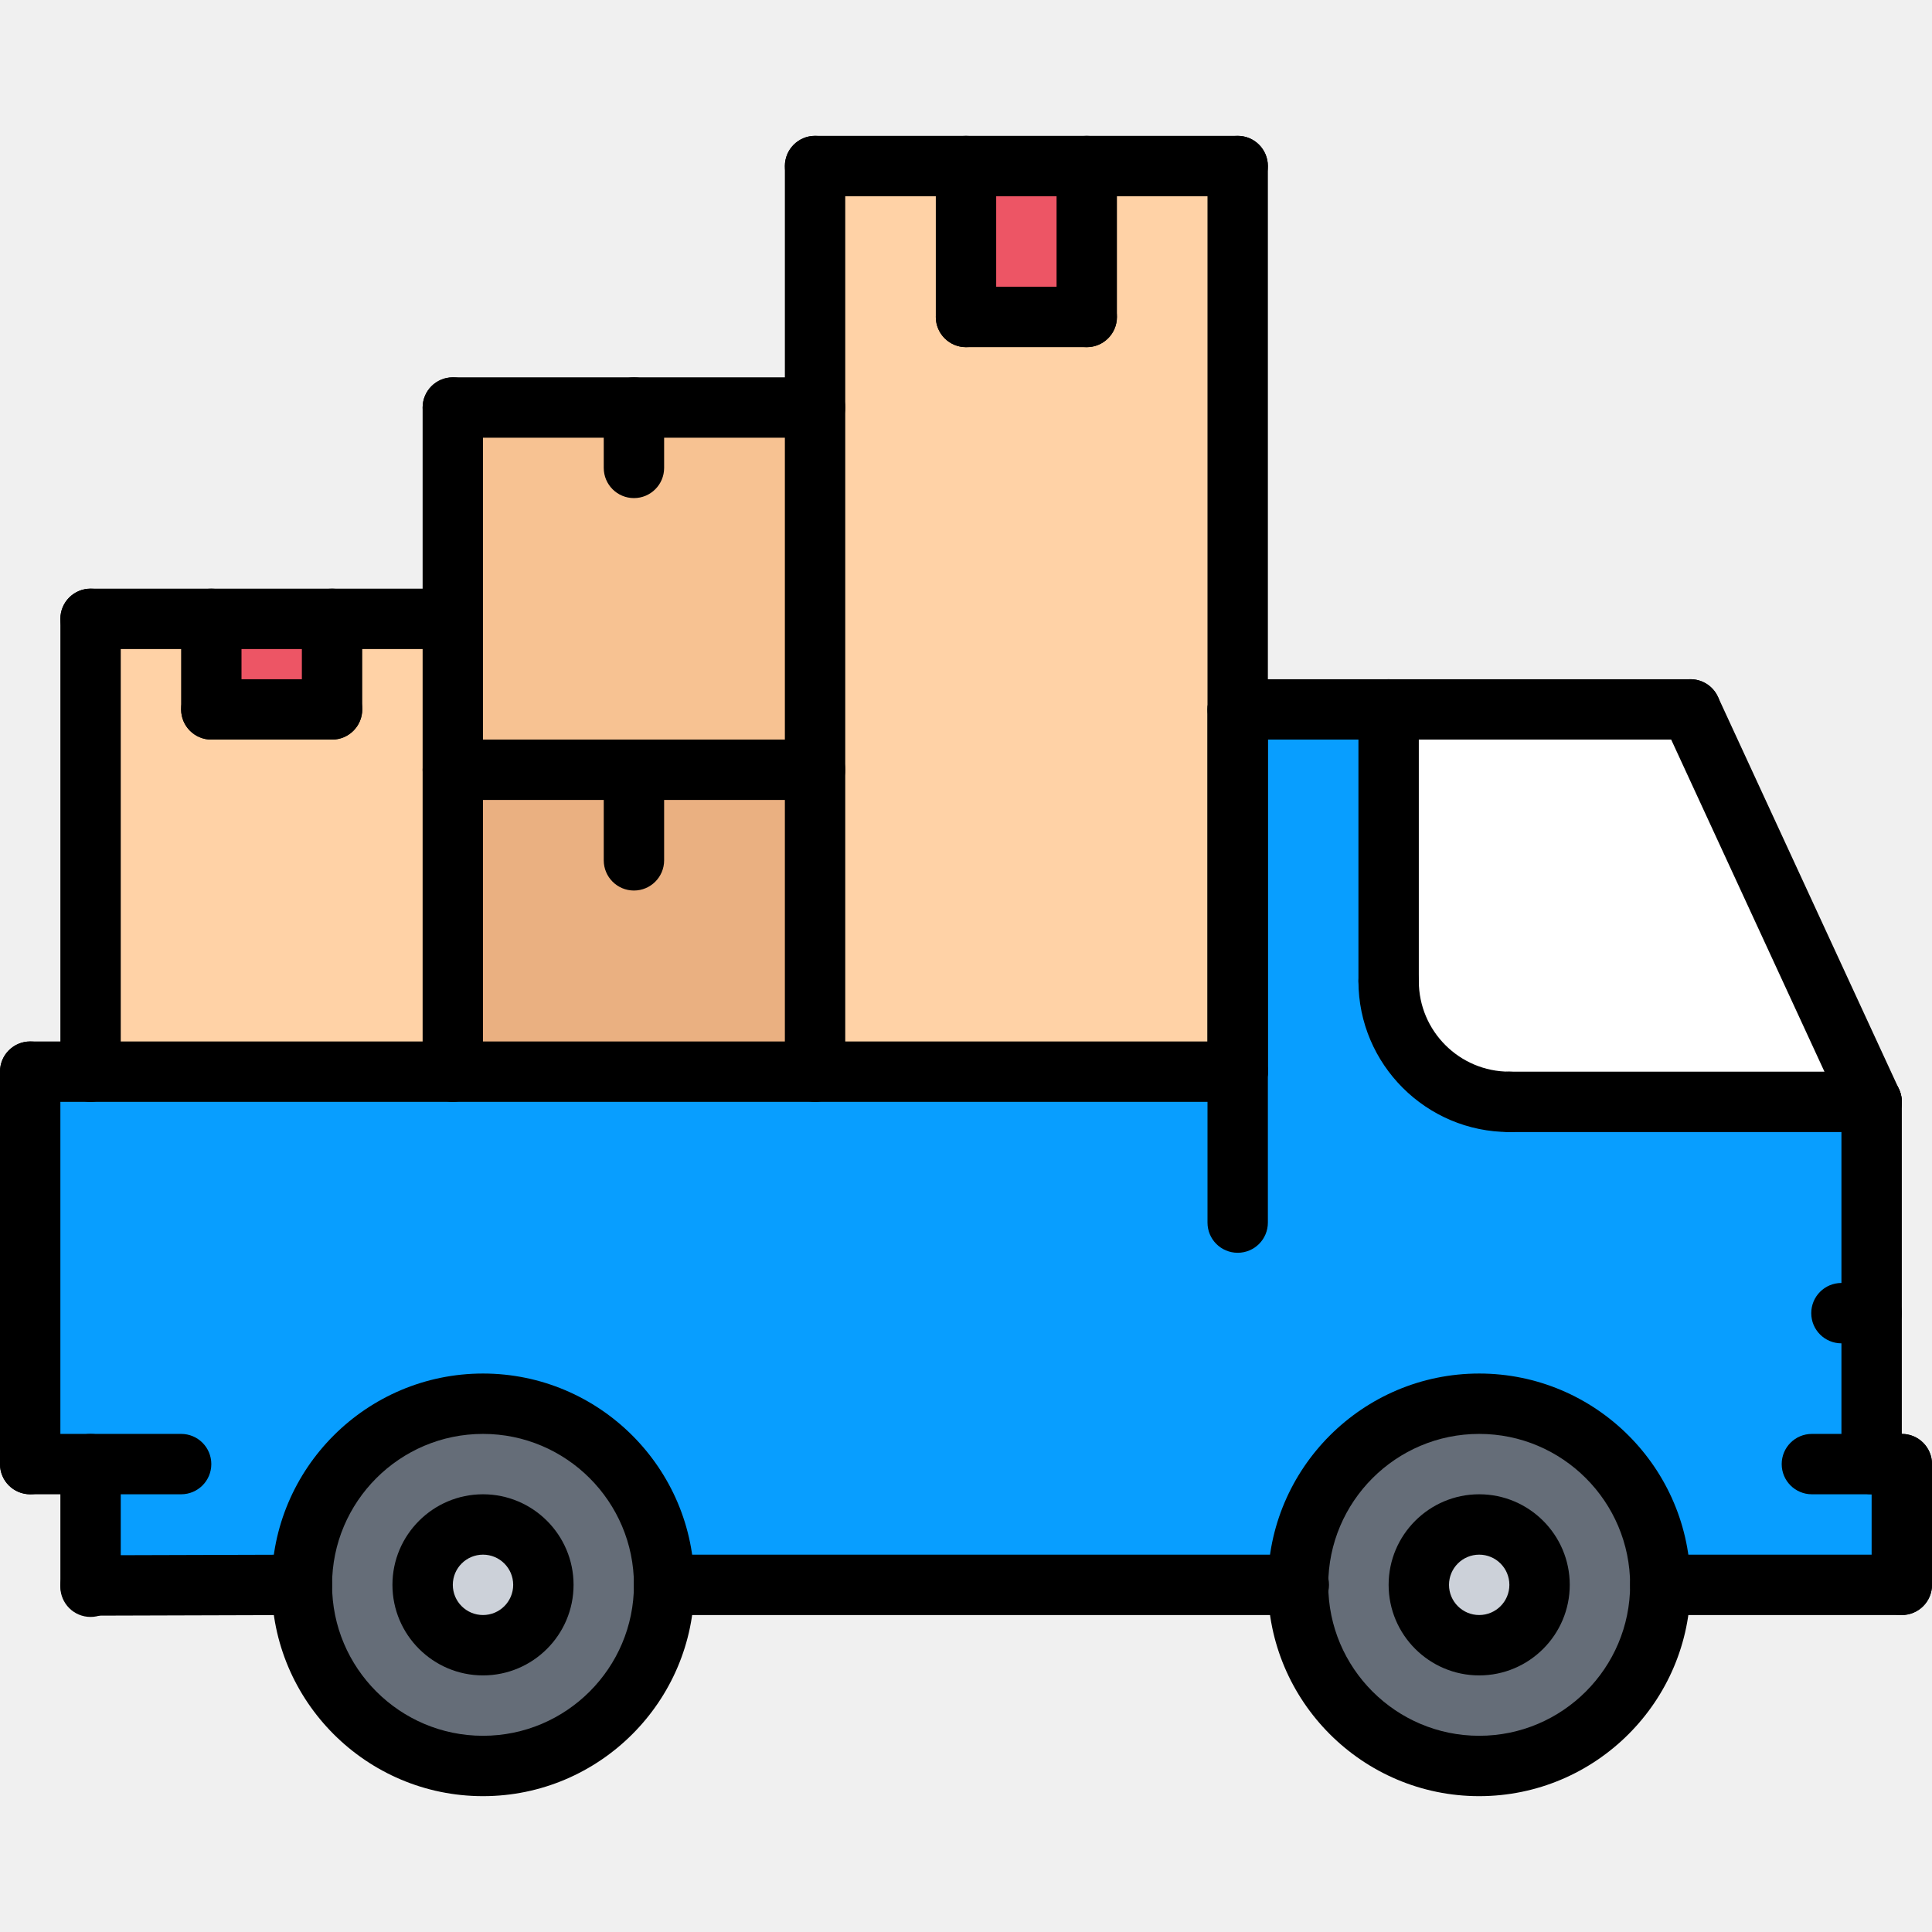
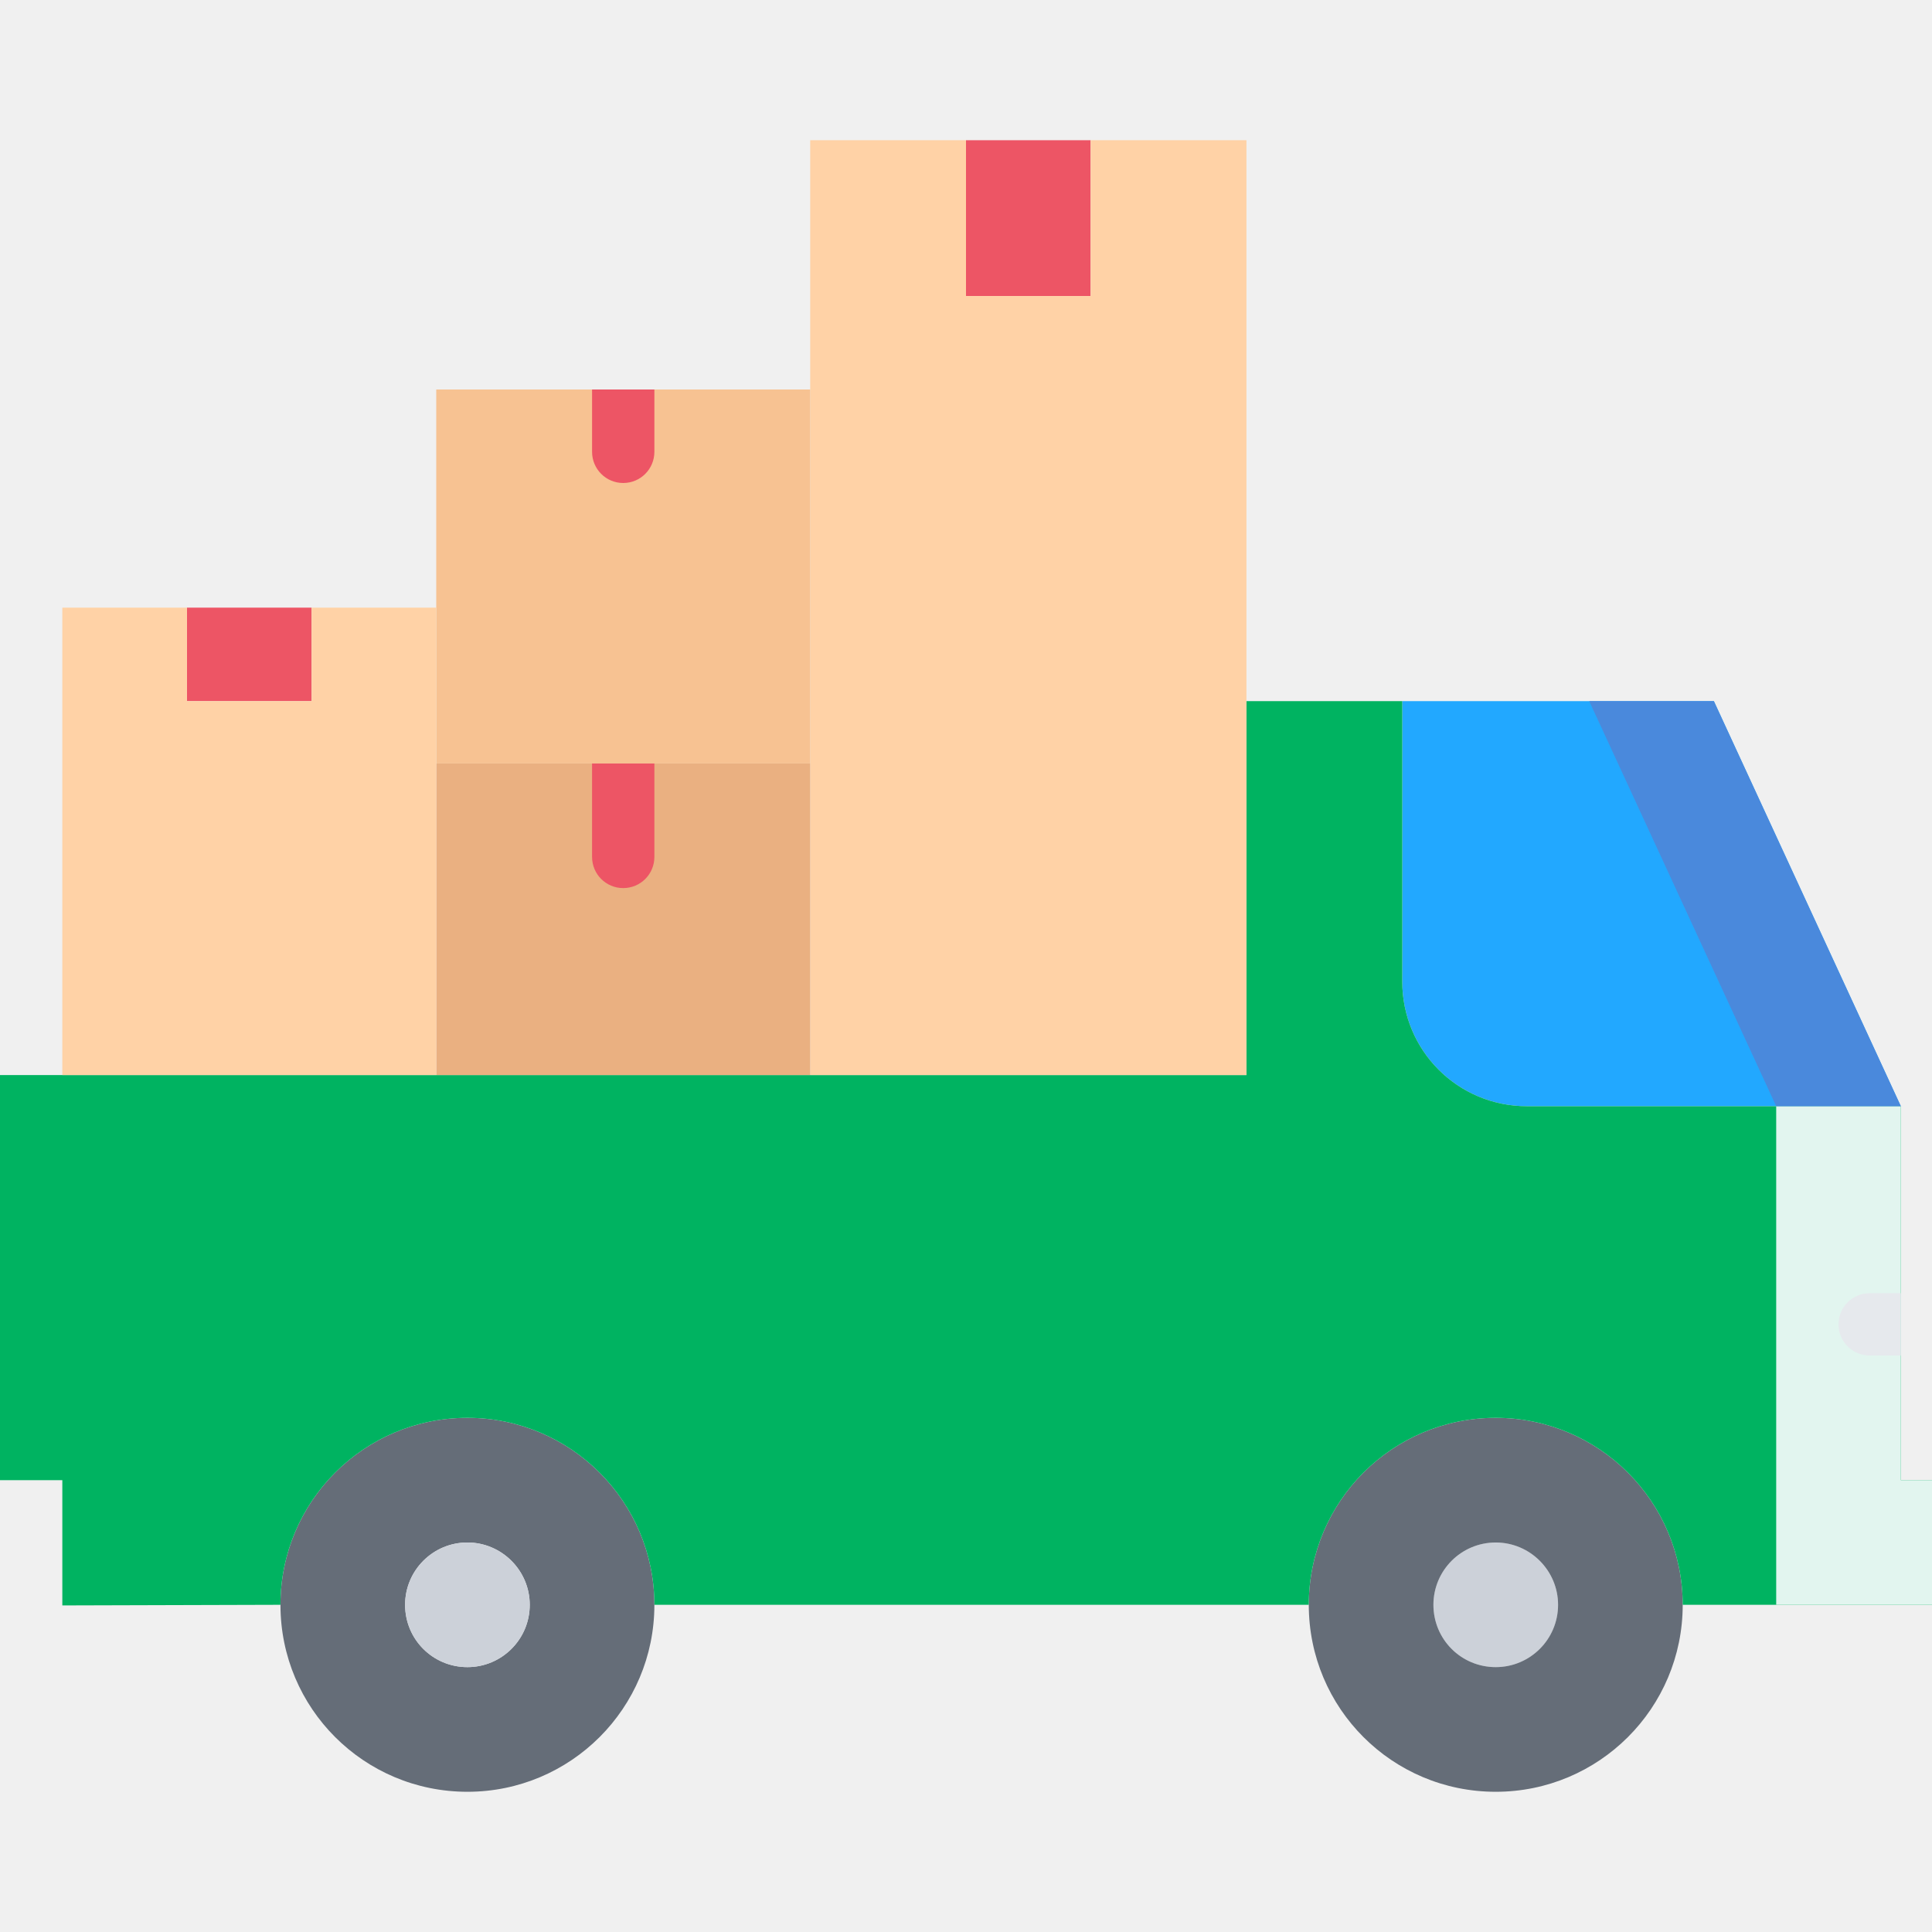
- <svg xmlns="http://www.w3.org/2000/svg" version="1.1" id="Capa_1" x="0px" y="0px" viewBox="0 0 512 512" style="enable-background:new 0 0 512 512;" xml:space="preserve">
-   <path style="fill:#656D78;" d="M128,372c26.488,0,48,21.512,48,48c0,26.56-21.512,48-48,48c-26.56,0-48-21.44-48-48  C80,393.512,101.44,372,128,372z M144,420c0-8.8-7.192-16-16-16c-8.88,0-16,7.2-16,16c0,8.872,7.12,16,16,16  C136.808,436,144,428.872,144,420z" />
-   <g>
-     <path style="fill:#CCD1D9;" d="M128,404c8.808,0,16,7.2,16,16c0,8.872-7.192,16-16,16c-8.88,0-16-7.128-16-16   C112,411.2,119.12,404,128,404z" />
-     <path style="fill:#CCD1D9;" d="M392,404c8.808,0,16,7.2,16,16c0,8.872-7.192,16-16,16c-8.88,0-16-7.128-16-16   C376,411.2,383.12,404,392,404z" />
-   </g>
-   <path style="fill:#656D78;" d="M344,420c0-26.488,21.44-48,48-48c26.488,0,48,21.512,48,48c0,26.56-21.512,48-48,48  C365.44,468,344,446.56,344,420z M408,420c0-8.8-7.192-16-16-16c-8.88,0-16,7.2-16,16c0,8.872,7.12,16,16,16  C400.808,436,408,428.872,408,420z" />
-   <path style="fill:#fff;" d="M448,188l48,104h-96c-17.76,0-32-14.32-32-32v-72H448z" />
-   <path style="fill:#089EFF;" d="M24,284h96h96h112v-96h40v72c0,17.68,14.24,32,32,32h96v56v40h8v32h-64c0-26.488-21.512-48-48-48  c-26.56,0-48,21.512-48,48H176c0-26.488-21.512-48-48-48c-26.56,0-48,21.512-48,48l-56,0.16V388H8V284H24z" />
-   <polygon style="fill:#089EFF;" points="496,388 496,348 496,292 464,292 464,420 504,420 504,388 " />
-   <polygon style="fill:#ffffff;" points="496,292 448,188 416,188 464,292 " />
-   <g>
-     <rect x="56" y="164" style="fill:#ED5565;" width="32" height="24" />
-     <rect x="256" y="44" style="fill:#ED5565;" width="32" height="40" />
-   </g>
-   <polygon style="fill:#FFD2A6;" points="328,188 328,284 216,284 216,204 216,108 216,44 256,44 256,84 288,84 288,44 328,44 " />
-   <polygon style="fill:#F7C292;" points="168,108 216,108 216,204 168,204 120,204 120,164 120,108 " />
-   <polygon style="fill:#EAB081;" points="168,204 216,204 216,284 120,284 120,204 " />
-   <polygon style="fill:#FFD2A6;" points="56,164 56,188 88,188 88,164 120,164 120,204 120,284 24,284 24,164 " />
-   <path d="M328,52H216c-4.424,0-8-3.584-8-8s3.576-8,8-8h112c4.424,0,8,3.584,8,8S332.424,52,328,52z" />
-   <path d="M288,92c-4.424,0-8-3.584-8-8V44c0-4.416,3.576-8,8-8s8,3.584,8,8v40C296,88.416,292.424,92,288,92z" />
-   <path d="M288,92h-32c-4.424,0-8-3.584-8-8s3.576-8,8-8h32c4.424,0,8,3.584,8,8S292.424,92,288,92z" />
-   <path d="M256,92c-4.424,0-8-3.584-8-8V44c0-4.416,3.576-8,8-8c4.424,0,8,3.584,8,8v40C264,88.416,260.424,92,256,92z" />
-   <path d="M216,212h-96c-4.424,0-8-3.584-8-8s3.576-8,8-8h96c4.424,0,8,3.584,8,8S220.424,212,216,212z" />
-   <path d="M328,332c-4.424,0-8-3.576-8-8V188c0-4.416,3.576-8,8-8s8,3.584,8,8v136C336,328.424,332.424,332,328,332z" />
-   <path d="M504,396h-23.832c-4.424,0-8-3.576-8-8s3.576-8,8-8H504c4.424,0,8,3.576,8,8S508.424,396,504,396z" />
-   <path d="M504,428c-4.424,0-8-3.576-8-8v-32c0-4.424,3.576-8,8-8s8,3.576,8,8v32C512,424.424,508.424,428,504,428z" />
-   <path d="M24,428.168c-4.408,0-7.984-3.56-8-7.976c-0.016-4.424,3.552-8.008,7.976-8.024l56-0.168c0.008,0,0.016,0,0.024,0  c4.408,0,7.984,3.56,8,7.976c0.016,4.424-3.552,8.008-7.976,8.024l-56,0.168C24.016,428.168,24.008,428.168,24,428.168z" />
-   <path d="M496,356h-8c-4.424,0-8-3.576-8-8s3.576-8,8-8h8c4.424,0,8,3.576,8,8S500.424,356,496,356z" />
-   <path d="M496,396c-4.424,0-8-3.576-8-8v-96c0-4.424,3.576-8,8-8s8,3.576,8,8v96C504,392.424,500.424,396,496,396z" />
-   <path d="M448,196H328c-4.424,0-8-3.584-8-8s3.576-8,8-8h120c4.424,0,8,3.584,8,8S452.424,196,448,196z" />
-   <path d="M496.008,300c-3.024,0-5.92-1.72-7.272-4.648l-48-104c-1.848-4.008-0.104-8.768,3.912-10.616  c4.032-1.848,8.768-0.096,10.616,3.912l48,104c1.848,4.008,0.104,8.768-3.912,10.616C498.264,299.768,497.128,300,496.008,300z" />
-   <path d="M24,428.504c-4.424,0-8-3.576-8-8V388c0-4.424,3.576-8,8-8s8,3.576,8,8v32.504C32,424.92,28.424,428.504,24,428.504z" />
-   <path d="M8,396c-4.424,0-8-3.576-8-8V284c0-4.424,3.576-8,8-8s8,3.576,8,8v104C16,392.424,12.424,396,8,396z" />
-   <path d="M328,292H8c-4.424,0-8-3.576-8-8s3.576-8,8-8h320c4.424,0,8,3.576,8,8S332.424,292,328,292z" />
-   <path d="M48,396H8c-4.424,0-8-3.576-8-8s3.576-8,8-8h40c4.424,0,8,3.576,8,8S52.424,396,48,396z" />
-   <path d="M128,476c-30.872,0-56-25.128-56-56s25.128-56,56-56s56,25.128,56,56S158.872,476,128,476z M128,380  c-22.056,0-40,17.944-40,40s17.944,40,40,40s40-17.944,40-40S150.056,380,128,380z" />
-   <path d="M128,444c-13.232,0-24-10.768-24-24s10.768-24,24-24s24,10.768,24,24S141.232,444,128,444z M128,412c-4.416,0-8,3.584-8,8  s3.584,8,8,8s8-3.584,8-8S132.416,412,128,412z" />
-   <path d="M392,444c-13.232,0-24-10.768-24-24s10.768-24,24-24s24,10.768,24,24S405.232,444,392,444z M392,412c-4.416,0-8,3.584-8,8  s3.584,8,8,8s8-3.584,8-8S396.416,412,392,412z" />
-   <path d="M392,476c-30.872,0-56-25.128-56-56s25.128-56,56-56s56,25.128,56,56S422.872,476,392,476z M392,380  c-22.056,0-40,17.944-40,40s17.944,40,40,40s40-17.944,40-40S414.056,380,392,380z" />
-   <path d="M344.2,428H176c-4.424,0-8-3.576-8-8s3.576-8,8-8h168.2c4.424,0,8,3.576,8,8S348.624,428,344.2,428z" />
-   <path d="M504,428h-64c-4.424,0-8-3.576-8-8s3.576-8,8-8h64c4.424,0,8,3.576,8,8S508.424,428,504,428z" />
-   <path d="M496,300h-96c-4.424,0-8-3.576-8-8s3.576-8,8-8h96c4.424,0,8,3.576,8,8S500.424,300,496,300z" />
-   <path d="M400,300c-22.056,0-40-17.944-40-40c0-4.416,3.576-8,8-8s8,3.584,8,8c0,13.232,10.768,24,24,24c4.424,0,8,3.576,8,8  S404.424,300,400,300z" />
-   <path d="M368,268c-4.424,0-8-3.576-8-8v-72c0-4.416,3.576-8,8-8s8,3.584,8,8v72C376,264.424,372.424,268,368,268z" />
-   <path d="M328,292c-4.424,0-8-3.576-8-8V44c0-4.416,3.576-8,8-8s8,3.584,8,8v240C336,288.424,332.424,292,328,292z" />
-   <path d="M216,292c-4.424,0-8-3.576-8-8V44c0-4.416,3.576-8,8-8s8,3.584,8,8v240C224,288.424,220.424,292,216,292z" />
-   <path d="M120,292c-4.424,0-8-3.576-8-8V108c0-4.416,3.576-8,8-8s8,3.584,8,8v176C128,288.424,124.424,292,120,292z" />
-   <path d="M168,236c-4.424,0-8-3.584-8-8v-24c0-4.416,3.576-8,8-8s8,3.584,8,8v24C176,232.416,172.424,236,168,236z" />
-   <path d="M216,116h-96c-4.424,0-8-3.584-8-8s3.576-8,8-8h96c4.424,0,8,3.584,8,8S220.424,116,216,116z" />
-   <path d="M168,132c-4.424,0-8-3.584-8-8v-16c0-4.416,3.576-8,8-8s8,3.584,8,8v16C176,128.416,172.424,132,168,132z" />
-   <path d="M24,292c-4.424,0-8-3.576-8-8V164c0-4.416,3.576-8,8-8s8,3.584,8,8v120C32,288.424,28.424,292,24,292z" />
-   <path d="M120,172H24c-4.424,0-8-3.584-8-8s3.576-8,8-8h96c4.424,0,8,3.584,8,8S124.424,172,120,172z" />
-   <path d="M56,196c-4.424,0-8-3.584-8-8v-24c0-4.416,3.576-8,8-8s8,3.584,8,8v24C64,192.416,60.424,196,56,196z" />
-   <path d="M88,196H56c-4.424,0-8-3.584-8-8s3.576-8,8-8h32c4.424,0,8,3.584,8,8S92.424,196,88,196z" />
-   <path d="M88,196c-4.424,0-8-3.584-8-8v-24c0-4.416,3.576-8,8-8s8,3.584,8,8v24C96,192.416,92.424,196,88,196z" />
-   <g>
- </g>
-   <g>
- </g>
-   <g>
- </g>
-   <g>
- </g>
-   <g>
- </g>
-   <g>
- </g>
-   <g>
- </g>
-   <g>
- </g>
-   <g>
- </g>
-   <g>
- </g>
-   <g>
- </g>
-   <g>
- </g>
-   <g>
- </g>
-   <g>
- </g>
-   <g>
- </g>
+ <svg xmlns="http://www.w3.org/2000/svg" width="123" height="123" viewBox="0 0 123 123" fill="none">
+   <path d="M29.758 90.266C36.327 90.266 41.661 95.601 41.661 102.169C41.661 108.756 36.327 114.073 29.758 114.073C23.172 114.073 17.855 108.756 17.855 102.169C17.855 95.601 23.172 90.266 29.758 90.266ZM33.726 102.169C33.726 99.987 31.942 98.202 29.758 98.202C27.556 98.202 25.79 99.987 25.79 102.169C25.79 104.369 27.556 106.137 29.758 106.137C31.942 106.137 33.726 104.369 33.726 102.169Z" fill="#656D78" />
+   <path d="M29.758 98.202C31.942 98.202 33.726 99.987 33.726 102.169C33.726 104.369 31.942 106.137 29.758 106.137C27.556 106.137 25.79 104.369 25.79 102.169C25.79 99.987 27.556 98.202 29.758 98.202Z" fill="#CCD1D9" />
+   <path d="M95.226 98.202C97.41 98.202 99.194 99.987 99.194 102.169C99.194 104.369 97.41 106.137 95.226 106.137C93.024 106.137 91.258 104.369 91.258 102.169C91.258 99.987 93.024 98.202 95.226 98.202Z" fill="#CCD1D9" />
+   <path d="M83.323 102.169C83.323 95.601 88.639 90.266 95.226 90.266C101.794 90.266 107.129 95.601 107.129 102.169C107.129 108.756 101.794 114.073 95.226 114.073C88.639 114.073 83.323 108.756 83.323 102.169ZM99.194 102.169C99.194 99.987 97.41 98.202 95.226 98.202C93.024 98.202 91.258 99.987 91.258 102.169C91.258 104.369 93.024 106.137 95.226 106.137C97.41 106.137 99.194 104.369 99.194 102.169Z" fill="#656D78" />
+   <path d="M109.113 44.637L121.016 70.427H97.21C92.805 70.427 89.274 66.876 89.274 62.492V44.637H109.113Z" fill="#22A8FF" />
+   <path d="M3.968 68.444H27.774H51.581H79.355V44.637H89.274V62.492C89.274 66.876 92.805 70.427 97.21 70.427H121.016V84.314V94.234H123V102.169H107.129C107.129 95.601 101.794 90.266 95.226 90.266C88.639 90.266 83.323 95.601 83.323 102.169H41.661C41.661 95.601 36.327 90.266 29.758 90.266C23.172 90.266 17.855 95.601 17.855 102.169L3.968 102.209V94.234H0V68.444H3.968Z" fill="#00B361" />
+   <path d="M121.016 94.234V84.314V70.427H113.081V102.169H123V94.234H121.016Z" fill="#E2F5EF" />
+   <path d="M121.016 70.427L109.113 44.637H101.177L113.081 70.427H121.016Z" fill="#4A89DC" />
+   <path d="M19.839 38.685H11.903V44.637H19.839V38.685Z" fill="#ED5565" />
+   <path d="M69.436 8.927H61.5V18.847H69.436V8.927Z" fill="#ED5565" />
+   <path d="M79.355 44.637V68.444H51.581V48.605V24.798V8.927H61.5V18.847H69.436V8.927H79.355V44.637Z" fill="#FFD2A6" />
+   <path d="M39.677 24.798H51.581V48.605H39.677H27.774V38.685V24.798H39.677Z" fill="#F7C292" />
+   <path d="M39.677 48.605H51.581V68.444H27.774V48.605H39.677Z" fill="#EAB081" />
+   <path d="M11.903 38.685V44.637H19.839V38.685H27.774V48.605V68.444H3.968V38.685H11.903Z" fill="#FFD2A6" />
+   <path d="M119.032 86.298H121.016V84.314V82.331H119.032C117.935 82.331 117.048 83.217 117.048 84.314C117.048 85.412 117.935 86.298 119.032 86.298Z" fill="#E6E9ED" />
+   <path d="M37.694 24.798V28.766C37.694 29.863 38.58 30.75 39.677 30.75C40.775 30.75 41.661 29.863 41.661 28.766V24.798H37.694Z" fill="#ED5565" />
+   <path d="M37.694 54.556C37.694 55.654 38.58 56.54 39.677 56.54C40.775 56.54 41.661 55.654 41.661 54.556V48.605H37.694V54.556Z" fill="#ED5565" />
</svg>
